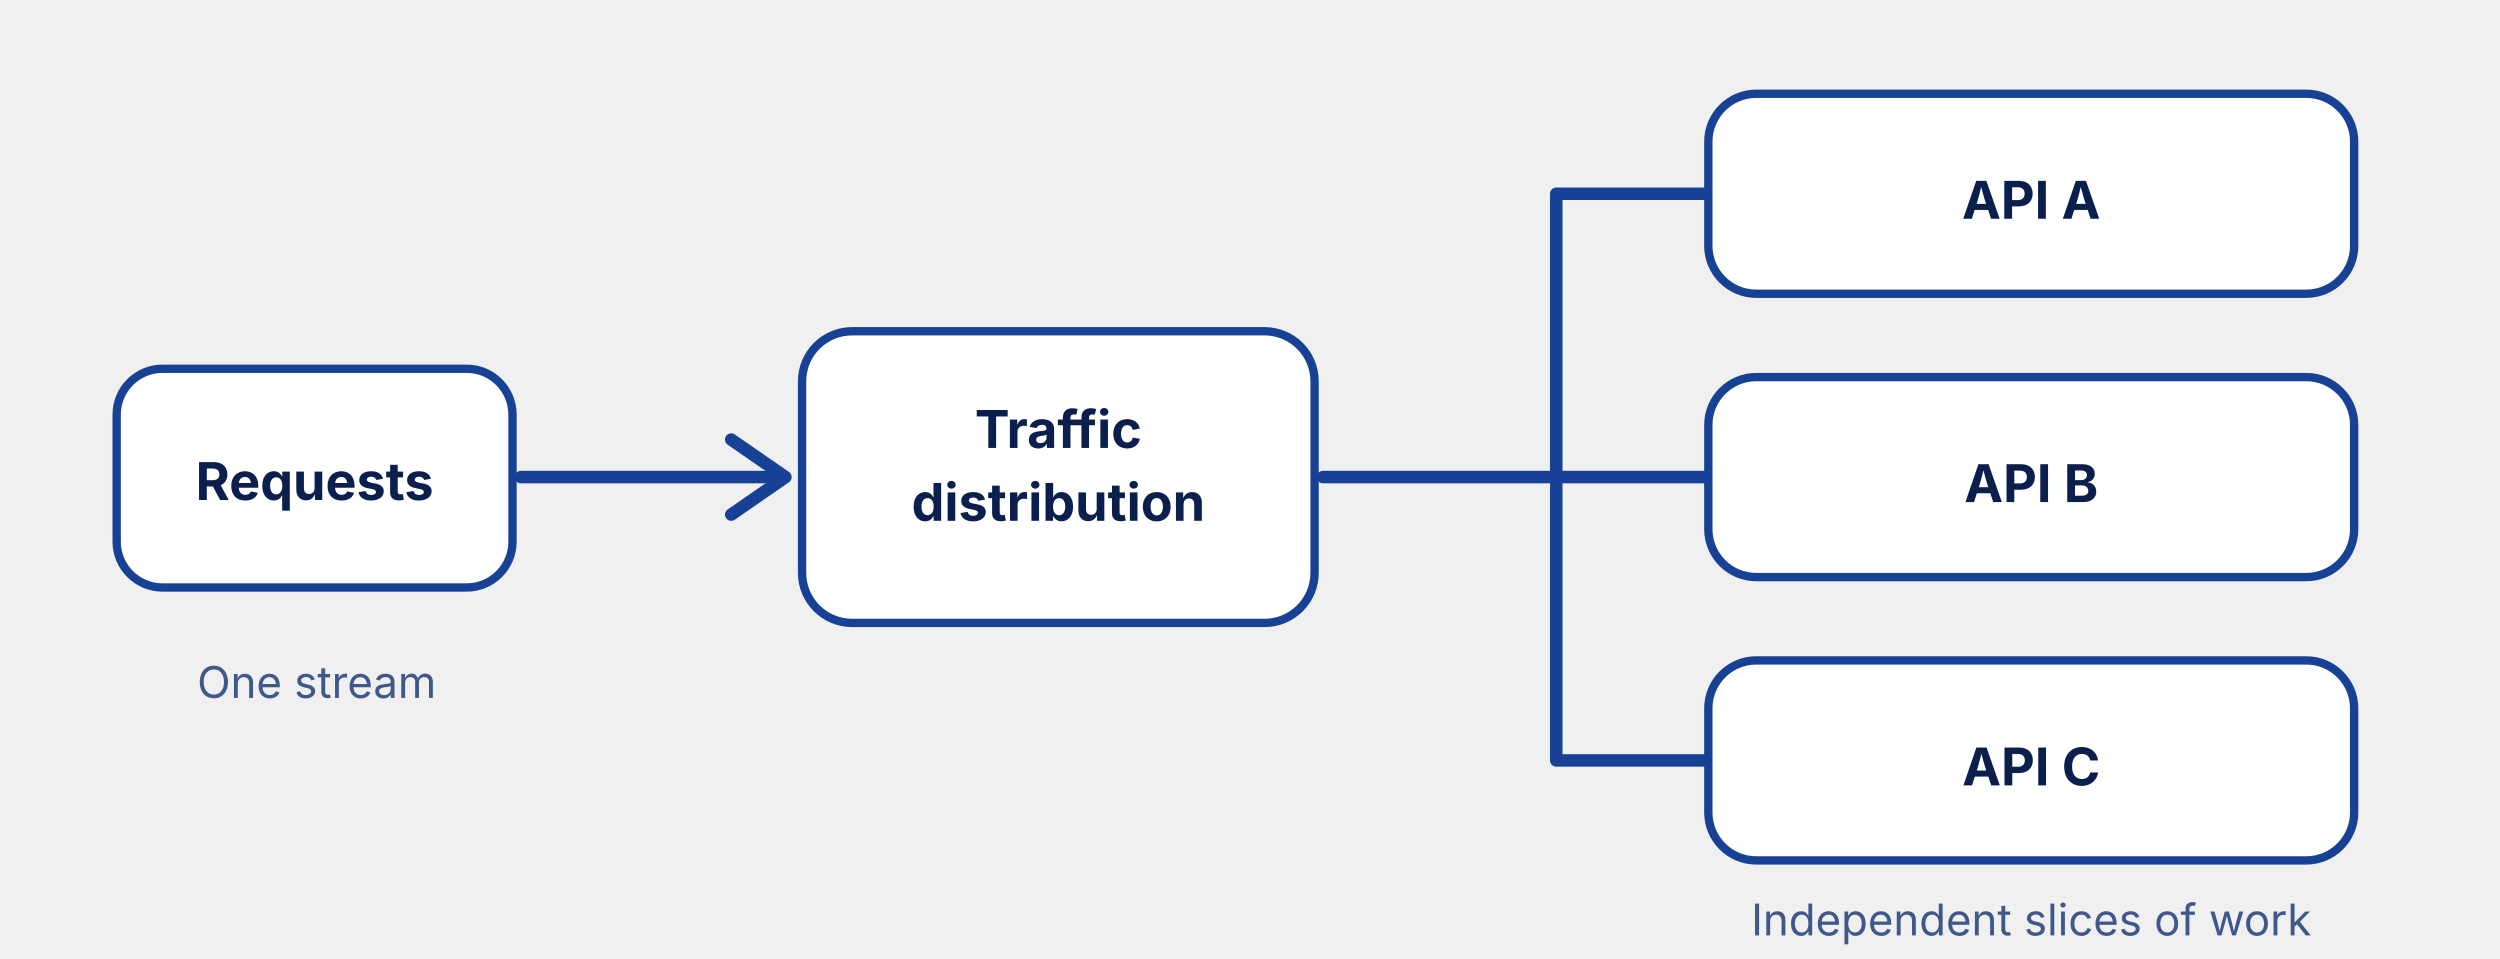
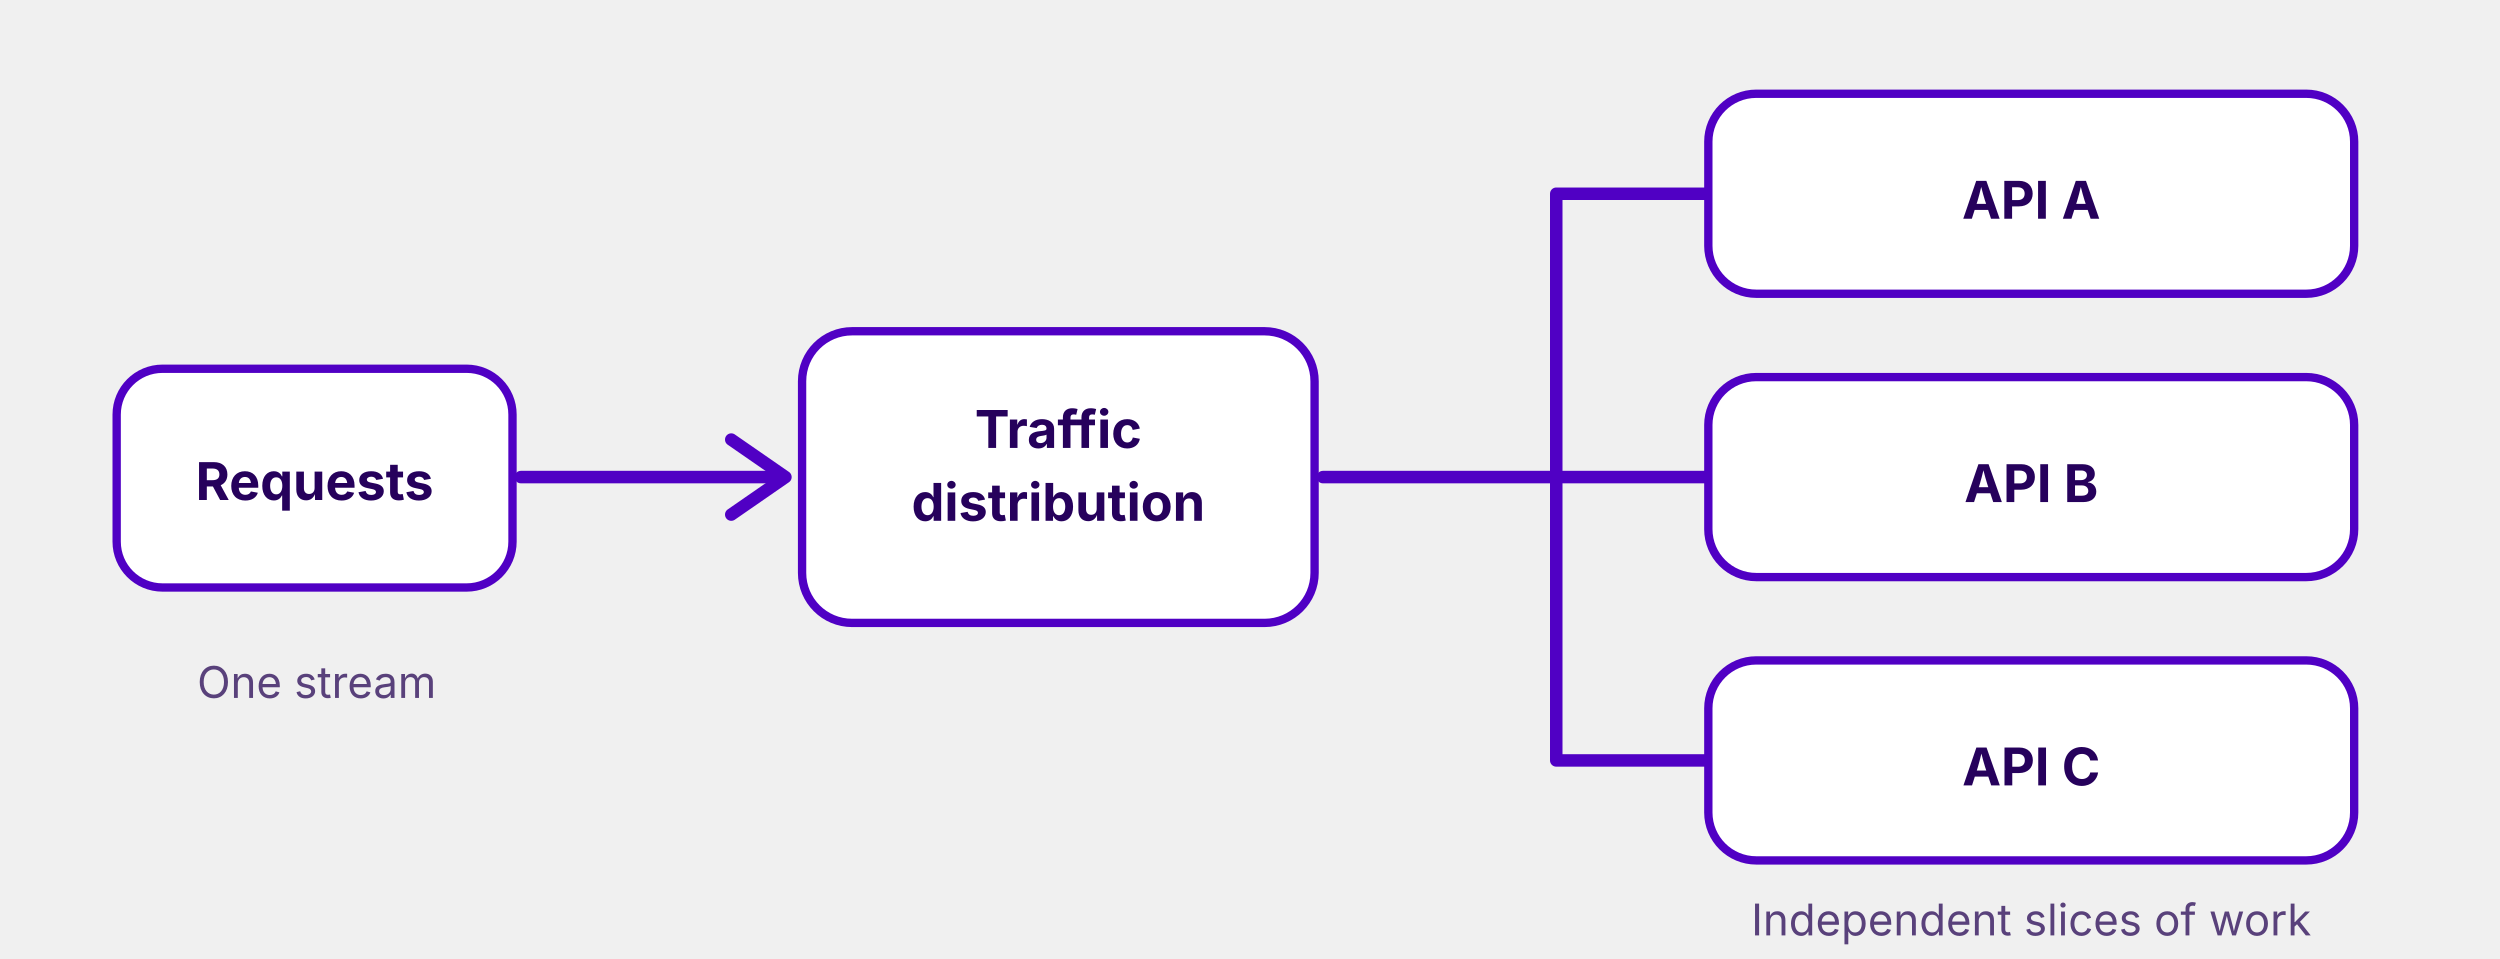
<svg xmlns="http://www.w3.org/2000/svg" viewBox="0 0 1200 460" role="img" aria-labelledby="t d">
-   <style>text{font-family:Inter,Arial,sans-serif;fill:#0b1f4d}.label{font-size:25px;font-weight:700}.small{font-size:21px;fill:#405789}.box{fill:#fff;stroke:#164194;stroke-width:4}.line{fill:none;stroke:#164194;stroke-width:6;stroke-linecap:round;stroke-linejoin:round}</style>
+   <style>text{font-family:Inter,Arial,sans-serif;fill:#26015c}.label{font-size:25px;font-weight:700}.small{font-size:21px;fill:#59417b}.box{fill:#fff;stroke:#5000c4;stroke-width:4}.line{fill:none;stroke:#5000c4;stroke-width:6;stroke-linecap:round;stroke-linejoin:round}</style>
  <rect x="56" y="177" width="190" height="105" rx="22" class="box" />
  <text x="151" y="240" class="label" text-anchor="middle">Requests</text>
  <path d="M250 229h120" class="line" />
  <path d="m351 211 26 18-26 18" class="line" />
  <rect x="385" y="159" width="246" height="140" rx="24" class="box" />
  <text x="508" y="215" class="label" text-anchor="middle">Traffic</text>
  <text x="508" y="250" class="label" text-anchor="middle">distribution</text>
  <path d="M635 229h112M747 93v272M747 93h72M747 229h72M747 365h72" class="line" />
  <rect x="820" y="45" width="310" height="96" rx="23" class="box" />
  <rect x="820" y="181" width="310" height="96" rx="23" class="box" />
  <rect x="820" y="317" width="310" height="96" rx="23" class="box" />
  <text x="975" y="105" class="label" text-anchor="middle">API A</text>
  <text x="975" y="241" class="label" text-anchor="middle">API B</text>
  <text x="975" y="377" class="label" text-anchor="middle">API C</text>
  <text x="152" y="335" class="small" text-anchor="middle">One stream</text>
  <text x="975" y="449" class="small" text-anchor="middle">Independent slices of work</text>
</svg>
